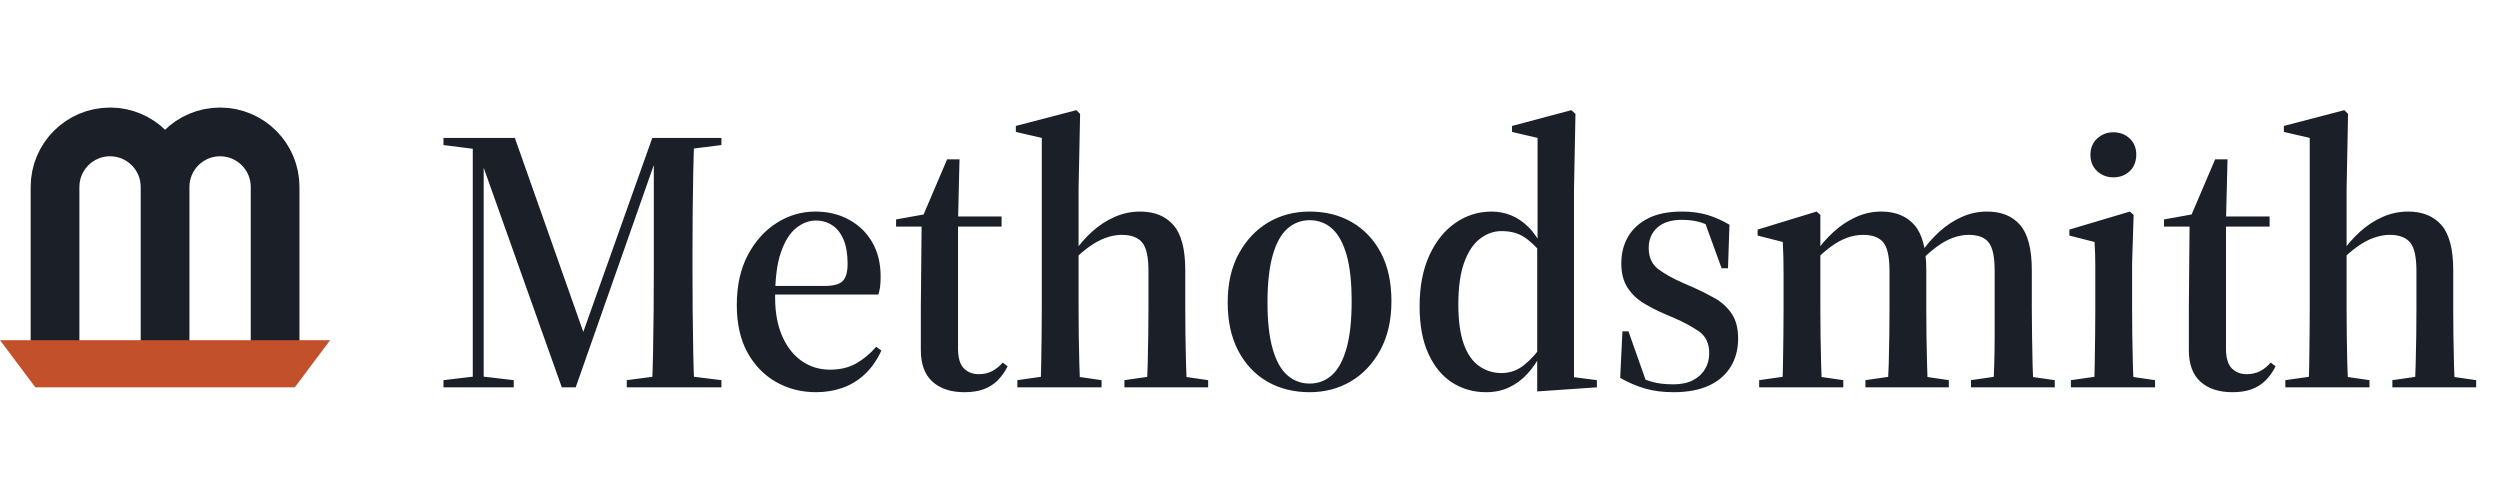
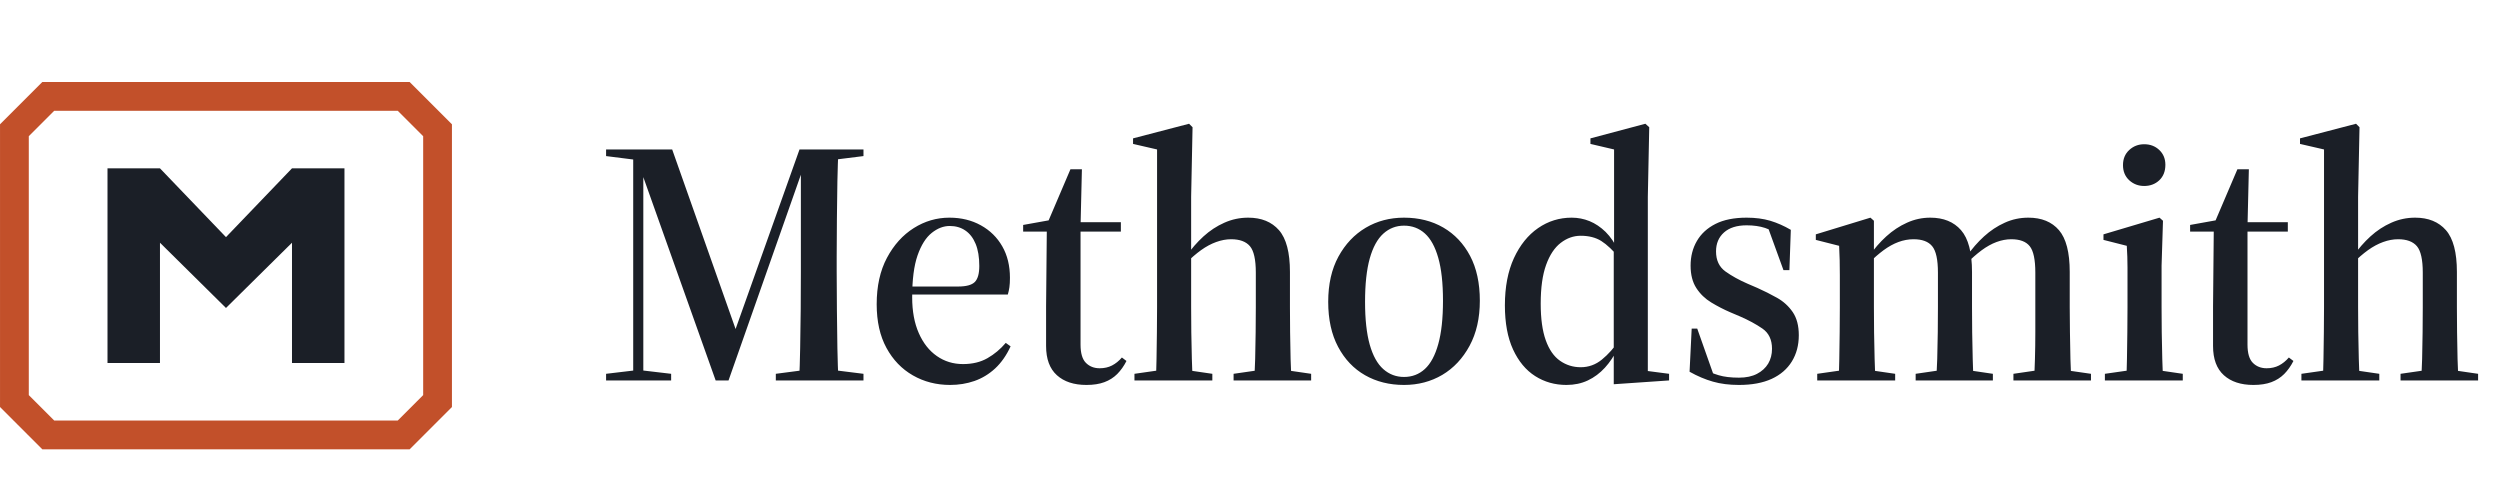
- <svg xmlns="http://www.w3.org/2000/svg" width="426" height="82" viewBox="0 0 426 82" role="img" aria-labelledby="t">
-   <g transform="translate(-14.73 -0.29) scale(1.3393)">
-     <path d="M18 44.5 V24 a7 7 0 0 1 14 0 V44.5 M32 24 a7 7 0 0 1 14 0 V44.5" fill="none" stroke="#1B1F27" stroke-width="6.2" stroke-linejoin="round" />
-     <path d="M11 43.5 H53 L48.5 49.5 H15.5 Z" fill="#C2502A" />
+ <svg xmlns="http://www.w3.org/2000/svg" width="460" height="92" viewBox="0 0 460 92" role="img" aria-labelledby="t">
+   <g transform="translate(-8.25 -0.95) scale(1.5572)">
+     <path d="M11 12 H53 L57 16 V48 L53 52 H11 L7 48 V16 Z" fill="none" stroke="#C2502A" stroke-width="3.4" stroke-linejoin="miter" />
+     <path d="M18.00 43.50 L18.00 20.50 L24.20 20.50 L32.00 28.63 L39.80 20.50 L46.00 20.50 L46.00 43.50 L39.80 43.50 L39.80 29.29 L32.00 37.00 L24.20 29.29 L24.20 43.50 Z" fill="#1B1F27" />
  </g>
-   <path d="M75.57 66V64.78L80.94 64.14H82.1L87.54 64.78V66ZM75.57 24.72V23.5H82.35V25.55H82.16ZM80.56 66V24.46H82.42V43.41V66ZM95.73 66 82.16 27.86H81.14V23.5H87.73L99.95 58.13H98.86L99.06 57.49L111.15 23.5H112.3V26.83H111.92L111.66 27.41L98.1 66ZM106.8 66V64.78L113.14 63.95H116.27L122.93 64.78V66ZM111.09 66Q111.22 63.44 111.28 60.05Q111.34 56.66 111.38 52.98Q111.41 49.3 111.41 45.97V23.5H118.32Q118.19 26.06 118.13 29.39Q118.06 32.72 118.03 36.27Q118 39.82 118 43.15V45.97Q118 49.3 118.03 52.98Q118.06 56.66 118.13 60.05Q118.19 63.44 118.32 66ZM113.14 25.55V23.5H122.93V24.72L116.27 25.55ZM139.06 66.83Q135.28 66.83 132.21 65.07Q129.14 63.31 127.34 60.02Q125.55 56.72 125.55 51.98Q125.55 46.99 127.44 43.44Q129.33 39.89 132.37 37.97Q135.41 36.05 138.93 36.05Q142.19 36.05 144.72 37.46Q147.25 38.86 148.66 41.33Q150.06 43.79 150.06 47.12Q150.06 48.14 149.97 48.85Q149.87 49.55 149.68 50.19H128.05V48.72H140.53Q142.77 48.72 143.6 47.89Q144.43 47.06 144.43 44.94Q144.43 42.51 143.76 40.88Q143.09 39.25 141.87 38.42Q140.66 37.58 138.99 37.58Q137.26 37.58 135.66 38.86Q134.06 40.14 133.07 42.99Q132.08 45.84 132.08 50.7Q132.08 54.54 133.3 57.3Q134.51 60.05 136.62 61.52Q138.74 62.99 141.42 62.99Q144.05 62.99 145.94 61.9Q147.82 60.82 149.3 59.09L150.19 59.73Q149.04 62.22 147.34 63.79Q145.65 65.36 143.54 66.1Q141.42 66.83 139.06 66.83ZM160.37 38.61V36.88H170.67V38.61ZM164.34 66.83Q160.88 66.83 158.9 65.04Q156.91 63.25 156.91 59.66Q156.91 57.74 156.91 56.21Q156.91 54.67 156.91 52.37L157.04 38.61H152.69V37.39L159.09 36.24L156.91 37.65L161.39 27.15H163.5L163.25 37.65V38.1V59.41Q163.25 61.78 164.24 62.77Q165.23 63.76 166.77 63.76Q168.05 63.76 169.04 63.25Q170.03 62.74 170.86 61.78L171.7 62.42Q170.99 63.82 170 64.82Q169.01 65.81 167.63 66.32Q166.26 66.83 164.34 66.83ZM173.36 66V64.78L179.18 63.95H182L187.7 64.78V66ZM177.26 66Q177.39 64.46 177.42 62.06Q177.46 59.66 177.49 57.14Q177.52 54.61 177.52 52.5V23.5L173.1 22.48V21.46L183.41 18.77L184.05 19.41L183.79 32.21V42.58V42.7V52.5Q183.79 54.61 183.82 57.14Q183.86 59.66 183.92 62.06Q183.98 64.46 184.11 66ZM191.6 66V64.78L197.36 63.95H200.18L205.87 64.78V66ZM195.38 66Q195.5 64.46 195.57 62.06Q195.63 59.66 195.66 57.14Q195.7 54.61 195.7 52.5V46.16Q195.7 42.58 194.61 41.3Q193.52 40.02 191.15 40.02Q189.81 40.02 188.4 40.53Q186.99 41.04 185.62 42.03Q184.24 43.02 182.83 44.43L182.51 43.15H182.9Q184.3 41.1 186.06 39.5Q187.82 37.9 189.9 36.98Q191.98 36.05 194.29 36.05Q197.94 36.05 199.95 38.35Q201.97 40.66 201.97 46.03V52.5Q201.97 54.61 202 57.14Q202.03 59.66 202.1 62.06Q202.16 64.46 202.29 66ZM223.15 66.83Q219.12 66.83 215.98 65.04Q212.85 63.25 211.02 59.82Q209.2 56.4 209.2 51.54Q209.2 46.67 211.09 43.22Q212.98 39.76 216.11 37.9Q219.25 36.05 223.15 36.05Q227.25 36.05 230.38 37.87Q233.52 39.7 235.31 43.09Q237.1 46.48 237.1 51.34Q237.1 56.14 235.22 59.63Q233.33 63.12 230.19 64.98Q227.06 66.83 223.15 66.83ZM223.15 65.36Q225.39 65.36 226.99 63.89Q228.59 62.42 229.46 59.31Q230.32 56.21 230.32 51.34Q230.32 46.48 229.46 43.44Q228.59 40.4 226.99 38.96Q225.39 37.52 223.15 37.52Q220.98 37.52 219.34 38.99Q217.71 40.46 216.85 43.57Q215.98 46.67 215.98 51.54Q215.98 56.34 216.85 59.41Q217.71 62.48 219.34 63.92Q220.98 65.36 223.15 65.36ZM253.23 66.83Q250.03 66.83 247.47 65.2Q244.91 63.57 243.41 60.3Q241.9 57.04 241.9 52.18Q241.9 47.12 243.57 43.5Q245.23 39.89 248.02 37.97Q250.8 36.05 254.19 36.05Q255.92 36.05 257.49 36.69Q259.06 37.33 260.43 38.67Q261.81 40.02 262.9 42.32H263.73L263.15 43.66Q261.17 41.3 259.63 40.34Q258.1 39.38 255.86 39.38Q253.87 39.38 252.18 40.69Q250.48 42 249.49 44.75Q248.5 47.5 248.5 51.86Q248.5 56.02 249.42 58.61Q250.35 61.2 252.05 62.38Q253.74 63.57 255.86 63.57Q258.03 63.57 259.76 62.16Q261.49 60.75 262.96 58.58L263.34 60.18H262.64Q261.68 62.16 260.3 63.66Q258.93 65.17 257.17 66Q255.41 66.83 253.23 66.83ZM261.94 66.7V60.82V60.62V41.87L262 41.23V23.5L257.65 22.48V21.46L267.76 18.77L268.46 19.41L268.21 32.21V64.27L272.11 64.78V66ZM285.17 66.83Q282.48 66.83 280.37 66.22Q278.26 65.62 276.08 64.4L276.46 56.46H277.49L280.5 64.98H278.32V63.76Q279.92 64.59 281.42 65.04Q282.93 65.49 285.17 65.49Q287.15 65.49 288.5 64.78Q289.84 64.08 290.54 62.9Q291.25 61.71 291.25 60.18Q291.25 57.68 289.49 56.46Q287.73 55.25 285.36 54.22L283.57 53.46Q281.78 52.69 280.08 51.66Q278.38 50.64 277.33 49.01Q276.27 47.38 276.27 44.88Q276.27 42.32 277.42 40.34Q278.58 38.35 280.85 37.2Q283.12 36.05 286.58 36.05Q289.01 36.05 290.93 36.62Q292.85 37.2 294.7 38.29L294.45 45.71H293.36L290.48 37.78H292.85V39.57Q291.44 38.42 289.97 37.94Q288.5 37.46 286.58 37.46Q283.89 37.46 282.42 38.77Q280.94 40.08 280.94 42.26Q280.94 44.69 282.67 45.94Q284.4 47.18 286.77 48.21L288.56 48.98Q290.42 49.81 292.18 50.8Q293.94 51.79 295.06 53.42Q296.18 55.06 296.18 57.68Q296.18 60.43 294.9 62.51Q293.62 64.59 291.18 65.71Q288.75 66.83 285.17 66.83ZM299.76 66V64.78L305.58 63.95H308.4L314.1 64.78V66ZM303.66 66Q303.79 64.46 303.82 62.06Q303.86 59.66 303.89 57.14Q303.92 54.61 303.92 52.5V50.06Q303.92 48.14 303.92 46.67Q303.92 45.2 303.89 43.89Q303.86 42.58 303.79 41.23L299.5 40.14V39.12L309.55 36.05L310.19 36.62V42.58V42.96V52.5Q310.19 54.61 310.22 57.14Q310.26 59.66 310.32 62.06Q310.38 64.46 310.51 66ZM317.87 66V64.78L323.57 63.95H326.45L332.08 64.78V66ZM321.58 66Q321.78 64.46 321.84 62.06Q321.9 59.66 321.94 57.14Q321.97 54.61 321.97 52.5V46.16Q321.97 42.58 320.91 41.3Q319.86 40.02 317.49 40.02Q316.08 40.02 314.7 40.53Q313.33 41.04 311.98 42.03Q310.64 43.02 309.23 44.43L308.91 43.15H309.3Q310.7 41.1 312.46 39.5Q314.22 37.9 316.27 36.98Q318.32 36.05 320.56 36.05Q324.21 36.05 326.22 38.35Q328.24 40.66 328.24 46.03V52.5Q328.24 54.61 328.27 57.14Q328.3 59.66 328.37 62.06Q328.43 64.46 328.5 66ZM335.86 66V64.78L341.55 63.95H344.37L350.13 64.78V66ZM339.63 66Q339.76 64.46 339.82 62.06Q339.89 59.66 339.89 57.14Q339.89 54.61 339.89 52.5V46.16Q339.89 42.58 338.86 41.3Q337.84 40.02 335.47 40.02Q334.13 40.02 332.75 40.53Q331.38 41.04 330 42.06Q328.62 43.09 327.22 44.5L326.83 43.15H327.28Q328.69 41.1 330.45 39.5Q332.21 37.9 334.26 36.98Q336.3 36.05 338.61 36.05Q342.26 36.05 344.24 38.35Q346.22 40.66 346.22 46.03V52.5Q346.22 54.61 346.26 57.14Q346.29 59.66 346.35 62.06Q346.42 64.46 346.54 66ZM352.88 66V64.78L358.7 63.95H361.52L367.22 64.78V66ZM356.78 66Q356.91 64.46 356.94 62.06Q356.98 59.66 357.01 57.14Q357.04 54.61 357.04 52.5V50.06Q357.04 47.18 357.04 45.23Q357.04 43.28 356.91 41.23L352.62 40.14V39.12L362.93 36.05L363.57 36.62L363.31 44.88V52.5Q363.31 54.61 363.34 57.14Q363.38 59.66 363.44 62.06Q363.5 64.46 363.63 66ZM360.11 30.22Q358.51 30.22 357.36 29.17Q356.21 28.11 356.21 26.38Q356.21 24.66 357.36 23.6Q358.51 22.54 360.11 22.54Q361.78 22.54 362.9 23.6Q364.02 24.66 364.02 26.32Q364.02 28.11 362.9 29.17Q361.78 30.22 360.11 30.22ZM376.43 38.61V36.88H386.74V38.61ZM380.4 66.83Q376.94 66.83 374.96 65.04Q372.98 63.25 372.98 59.66Q372.98 57.74 372.98 56.21Q372.98 54.67 372.98 52.37L373.1 38.61H368.75V37.39L375.15 36.24L372.98 37.65L377.46 27.15H379.57L379.31 37.65V38.1V59.41Q379.31 61.78 380.3 62.77Q381.3 63.76 382.83 63.76Q384.11 63.76 385.1 63.25Q386.1 62.74 386.93 61.78L387.76 62.42Q387.06 63.82 386.06 64.82Q385.07 65.81 383.7 66.32Q382.32 66.83 380.4 66.83ZM389.42 66V64.78L395.25 63.95H398.06L403.76 64.78V66ZM393.33 66Q393.46 64.46 393.49 62.06Q393.52 59.66 393.55 57.14Q393.58 54.61 393.58 52.5V23.5L389.17 22.48V21.46L399.47 18.77L400.11 19.41L399.86 32.21V42.58V42.7V52.5Q399.86 54.61 399.89 57.14Q399.92 59.66 399.98 62.06Q400.05 64.46 400.18 66ZM407.66 66V64.78L413.42 63.95H416.24L421.94 64.78V66ZM411.44 66Q411.57 64.46 411.63 62.06Q411.7 59.66 411.73 57.14Q411.76 54.61 411.76 52.5V46.16Q411.76 42.58 410.67 41.3Q409.58 40.02 407.22 40.02Q405.87 40.02 404.46 40.53Q403.06 41.04 401.68 42.03Q400.3 43.02 398.9 44.43L398.58 43.15H398.96Q400.37 41.1 402.13 39.5Q403.89 37.9 405.97 36.98Q408.05 36.05 410.35 36.05Q414 36.05 416.02 38.35Q418.03 40.66 418.03 46.03V52.5Q418.03 54.61 418.06 57.14Q418.1 59.66 418.16 62.06Q418.22 64.46 418.35 66Z" fill="#1B1F27" />
+   <path d="M111.52 70V68.78L116.9 68.14H118.05L123.49 68.78V70ZM111.52 28.72V27.5H118.31V29.55H118.11ZM116.51 70V28.46H118.37V47.41V70ZM131.68 70 118.11 31.86H117.09V27.5H123.68L135.91 62.13H134.82L135.01 61.49L147.11 27.5H148.26V30.83H147.87L147.62 31.41L134.05 70ZM142.75 70V68.78L149.09 67.95H152.23L158.88 68.78V70ZM147.04 70Q147.17 67.44 147.23 64.05Q147.3 60.66 147.33 56.98Q147.36 53.3 147.36 49.97V27.5H154.27Q154.15 30.06 154.08 33.39Q154.02 36.72 153.99 40.27Q153.95 43.82 153.95 47.15V49.97Q153.95 53.3 153.99 56.98Q154.02 60.66 154.08 64.05Q154.15 67.44 154.27 70ZM149.09 29.55V27.5H158.88V28.72L152.23 29.55ZM174.82 70.83Q171.04 70.83 167.97 69.07Q164.9 67.31 163.11 64.02Q161.31 60.72 161.31 55.98Q161.31 50.99 163.2 47.44Q165.09 43.89 168.13 41.97Q171.17 40.05 174.69 40.05Q177.95 40.05 180.48 41.46Q183.01 42.86 184.42 45.33Q185.83 47.79 185.83 51.12Q185.83 52.14 185.73 52.85Q185.63 53.55 185.44 54.19H163.81V52.72H176.29Q178.53 52.72 179.36 51.89Q180.19 51.06 180.19 48.94Q180.19 46.51 179.52 44.88Q178.85 43.25 177.63 42.42Q176.42 41.58 174.75 41.58Q173.03 41.58 171.43 42.86Q169.83 44.14 168.83 46.99Q167.84 49.84 167.84 54.7Q167.84 58.54 169.06 61.3Q170.27 64.05 172.39 65.52Q174.5 66.99 177.19 66.99Q179.81 66.99 181.7 65.9Q183.59 64.82 185.06 63.09L185.95 63.73Q184.8 66.22 183.11 67.79Q181.41 69.36 179.3 70.1Q177.19 70.83 174.82 70.83ZM195.94 42.61V40.88H206.24V42.61ZM199.91 70.83Q196.45 70.83 194.47 69.04Q192.48 67.25 192.48 63.66Q192.48 61.74 192.48 60.21Q192.48 58.67 192.48 56.37L192.61 42.61H188.26V41.39L194.66 40.24L192.48 41.65L196.96 31.15H199.07L198.82 41.65V42.1V63.41Q198.82 65.78 199.81 66.77Q200.8 67.76 202.34 67.76Q203.62 67.76 204.61 67.25Q205.6 66.74 206.43 65.78L207.27 66.42Q206.56 67.82 205.57 68.82Q204.58 69.81 203.2 70.32Q201.83 70.83 199.91 70.83ZM208.74 70V68.78L214.56 67.95H217.38L223.07 68.78V70ZM212.64 70Q212.77 68.46 212.8 66.06Q212.83 63.66 212.87 61.14Q212.9 58.61 212.9 56.5V27.5L208.48 26.48V25.46L218.79 22.77L219.43 23.41L219.17 36.21V46.58V46.7V56.5Q219.17 58.61 219.2 61.14Q219.23 63.66 219.3 66.06Q219.36 68.46 219.49 70ZM226.98 70V68.78L232.74 67.95H235.55L241.25 68.78V70ZM230.75 70Q230.88 68.46 230.95 66.06Q231.01 63.66 231.04 61.14Q231.07 58.61 231.07 56.5V50.16Q231.07 46.58 229.99 45.3Q228.9 44.02 226.53 44.02Q225.19 44.02 223.78 44.53Q222.37 45.04 220.99 46.03Q219.62 47.02 218.21 48.43L217.89 47.15H218.27Q219.68 45.1 221.44 43.5Q223.2 41.9 225.28 40.98Q227.36 40.05 229.67 40.05Q233.31 40.05 235.33 42.35Q237.35 44.66 237.35 50.03V56.5Q237.35 58.61 237.38 61.14Q237.41 63.66 237.47 66.06Q237.54 68.46 237.67 70ZM258.34 70.83Q254.31 70.83 251.17 69.04Q248.03 67.25 246.21 63.82Q244.39 60.4 244.39 55.54Q244.39 50.67 246.27 47.22Q248.16 43.76 251.3 41.9Q254.43 40.05 258.34 40.05Q262.43 40.05 265.57 41.87Q268.71 43.7 270.5 47.09Q272.29 50.48 272.29 55.34Q272.29 60.14 270.4 63.63Q268.51 67.12 265.38 68.98Q262.24 70.83 258.34 70.83ZM258.34 69.36Q260.58 69.36 262.18 67.89Q263.78 66.42 264.64 63.31Q265.51 60.21 265.51 55.34Q265.51 50.48 264.64 47.44Q263.78 44.4 262.18 42.96Q260.58 41.52 258.34 41.52Q256.16 41.52 254.53 42.99Q252.9 44.46 252.03 47.57Q251.17 50.67 251.17 55.54Q251.17 60.34 252.03 63.41Q252.9 66.48 254.53 67.92Q256.16 69.36 258.34 69.36ZM288.23 70.83Q285.03 70.83 282.47 69.2Q279.91 67.57 278.4 64.3Q276.9 61.04 276.9 56.18Q276.9 51.12 278.56 47.5Q280.23 43.89 283.01 41.97Q285.79 40.05 289.19 40.05Q290.91 40.05 292.48 40.69Q294.05 41.33 295.43 42.67Q296.8 44.02 297.89 46.32H298.72L298.15 47.66Q296.16 45.3 294.63 44.34Q293.09 43.38 290.85 43.38Q288.87 43.38 287.17 44.69Q285.47 46 284.48 48.75Q283.49 51.5 283.49 55.86Q283.49 60.02 284.42 62.61Q285.35 65.2 287.04 66.38Q288.74 67.57 290.85 67.57Q293.03 67.57 294.75 66.16Q296.48 64.75 297.95 62.58L298.34 64.18H297.63Q296.67 66.16 295.3 67.66Q293.92 69.17 292.16 70Q290.4 70.83 288.23 70.83ZM296.93 70.7V64.82V64.62V45.87L296.99 45.23V27.5L292.64 26.48V25.46L302.75 22.77L303.46 23.41L303.2 36.21V68.27L307.11 68.78V70ZM319.97 70.83Q317.28 70.83 315.17 70.22Q313.06 69.62 310.88 68.4L311.27 60.46H312.29L315.3 68.98H313.12V67.76Q314.72 68.59 316.23 69.04Q317.73 69.49 319.97 69.49Q321.95 69.49 323.3 68.78Q324.64 68.08 325.35 66.9Q326.05 65.71 326.05 64.18Q326.05 61.68 324.29 60.46Q322.53 59.25 320.16 58.22L318.37 57.46Q316.58 56.69 314.88 55.66Q313.19 54.64 312.13 53.01Q311.07 51.38 311.07 48.88Q311.07 46.32 312.23 44.34Q313.38 42.35 315.65 41.2Q317.92 40.05 321.38 40.05Q323.81 40.05 325.73 40.62Q327.65 41.2 329.51 42.29L329.25 49.71H328.16L325.28 41.78H327.65V43.57Q326.24 42.42 324.77 41.94Q323.3 41.46 321.38 41.46Q318.69 41.46 317.22 42.77Q315.75 44.08 315.75 46.26Q315.75 48.69 317.47 49.94Q319.2 51.18 321.57 52.21L323.36 52.98Q325.22 53.81 326.98 54.8Q328.74 55.79 329.86 57.42Q330.98 59.06 330.98 61.68Q330.98 64.43 329.7 66.51Q328.42 68.59 325.99 69.71Q323.55 70.83 319.97 70.83ZM334.37 70V68.78L340.19 67.95H343.01L348.71 68.78V70ZM338.27 70Q338.4 68.46 338.43 66.06Q338.47 63.66 338.5 61.14Q338.53 58.61 338.53 56.5V54.06Q338.53 52.14 338.53 50.67Q338.53 49.2 338.5 47.89Q338.47 46.58 338.4 45.23L334.11 44.14V43.12L344.16 40.05L344.8 40.62V46.58V46.96V56.5Q344.8 58.61 344.83 61.14Q344.87 63.66 344.93 66.06Q344.99 68.46 345.12 70ZM352.48 70V68.78L358.18 67.95H361.06L366.69 68.78V70ZM356.19 70Q356.39 68.46 356.45 66.06Q356.51 63.66 356.55 61.14Q356.58 58.61 356.58 56.5V50.16Q356.58 46.58 355.52 45.3Q354.47 44.02 352.1 44.02Q350.69 44.02 349.31 44.53Q347.94 45.04 346.59 46.03Q345.25 47.02 343.84 48.43L343.52 47.15H343.91Q345.31 45.1 347.07 43.5Q348.83 41.9 350.88 40.98Q352.93 40.05 355.17 40.05Q358.82 40.05 360.83 42.35Q362.85 44.66 362.85 50.03V56.5Q362.85 58.61 362.88 61.14Q362.91 63.66 362.98 66.06Q363.04 68.46 363.11 70ZM370.47 70V68.78L376.16 67.95H378.98L384.74 68.78V70ZM374.24 70Q374.37 68.46 374.43 66.06Q374.5 63.66 374.5 61.14Q374.5 58.61 374.5 56.5V50.16Q374.5 46.58 373.47 45.3Q372.45 44.02 370.08 44.02Q368.74 44.02 367.36 44.53Q365.99 45.04 364.61 46.06Q363.23 47.09 361.83 48.5L361.44 47.15H361.89Q363.3 45.1 365.06 43.5Q366.82 41.9 368.87 40.98Q370.91 40.05 373.22 40.05Q376.87 40.05 378.85 42.35Q380.83 44.66 380.83 50.03V56.5Q380.83 58.61 380.87 61.14Q380.9 63.66 380.96 66.06Q381.03 68.46 381.15 70ZM387.3 70V68.78L393.12 67.95H395.94L401.63 68.78V70ZM391.2 70Q391.33 68.46 391.36 66.06Q391.39 63.66 391.43 61.14Q391.46 58.61 391.46 56.5V54.06Q391.46 51.18 391.46 49.23Q391.46 47.28 391.33 45.23L387.04 44.14V43.12L397.35 40.05L397.99 40.62L397.73 48.88V56.5Q397.73 58.61 397.76 61.14Q397.79 63.66 397.86 66.06Q397.92 68.46 398.05 70ZM394.53 34.22Q392.93 34.22 391.78 33.17Q390.63 32.11 390.63 30.38Q390.63 28.66 391.78 27.6Q392.93 26.54 394.53 26.54Q396.19 26.54 397.31 27.6Q398.43 28.66 398.43 30.32Q398.43 32.11 397.31 33.17Q396.19 34.22 394.53 34.22ZM410.66 42.61V40.88H420.96V42.61ZM414.63 70.83Q411.17 70.83 409.19 69.04Q407.2 67.25 407.2 63.66Q407.2 61.74 407.2 60.21Q407.2 58.67 407.2 56.37L407.33 42.61H402.98V41.39L409.38 40.24L407.2 41.65L411.68 31.15H413.79L413.54 41.65V42.1V63.41Q413.54 65.78 414.53 66.77Q415.52 67.76 417.06 67.76Q418.34 67.76 419.33 67.25Q420.32 66.74 421.15 65.78L421.99 66.42Q421.28 67.82 420.29 68.82Q419.3 69.81 417.92 70.32Q416.55 70.83 414.63 70.83ZM423.46 70V68.78L429.28 67.95H432.1L437.79 68.78V70ZM427.36 70Q427.49 68.46 427.52 66.06Q427.55 63.66 427.59 61.14Q427.62 58.61 427.62 56.5V27.5L423.2 26.48V25.46L433.51 22.77L434.15 23.41L433.89 36.21V46.58V46.7V56.5Q433.89 58.61 433.92 61.14Q433.95 63.66 434.02 66.06Q434.08 68.46 434.21 70ZM441.7 70V68.78L447.46 67.95H450.27L455.97 68.78V70ZM445.47 70Q445.6 68.46 445.67 66.06Q445.73 63.66 445.76 61.14Q445.79 58.61 445.79 56.5V50.16Q445.79 46.58 444.71 45.3Q443.62 44.02 441.25 44.02Q439.91 44.02 438.5 44.53Q437.09 45.04 435.71 46.03Q434.34 47.02 432.93 48.43L432.61 47.15H432.99Q434.4 45.1 436.16 43.5Q437.92 41.9 440 40.98Q442.08 40.05 444.39 40.05Q448.03 40.05 450.05 42.35Q452.07 44.66 452.07 50.03V56.5Q452.07 58.61 452.1 61.14Q452.13 63.66 452.19 66.06Q452.26 68.46 452.39 70Z" fill="#1B1F27" />
</svg>
